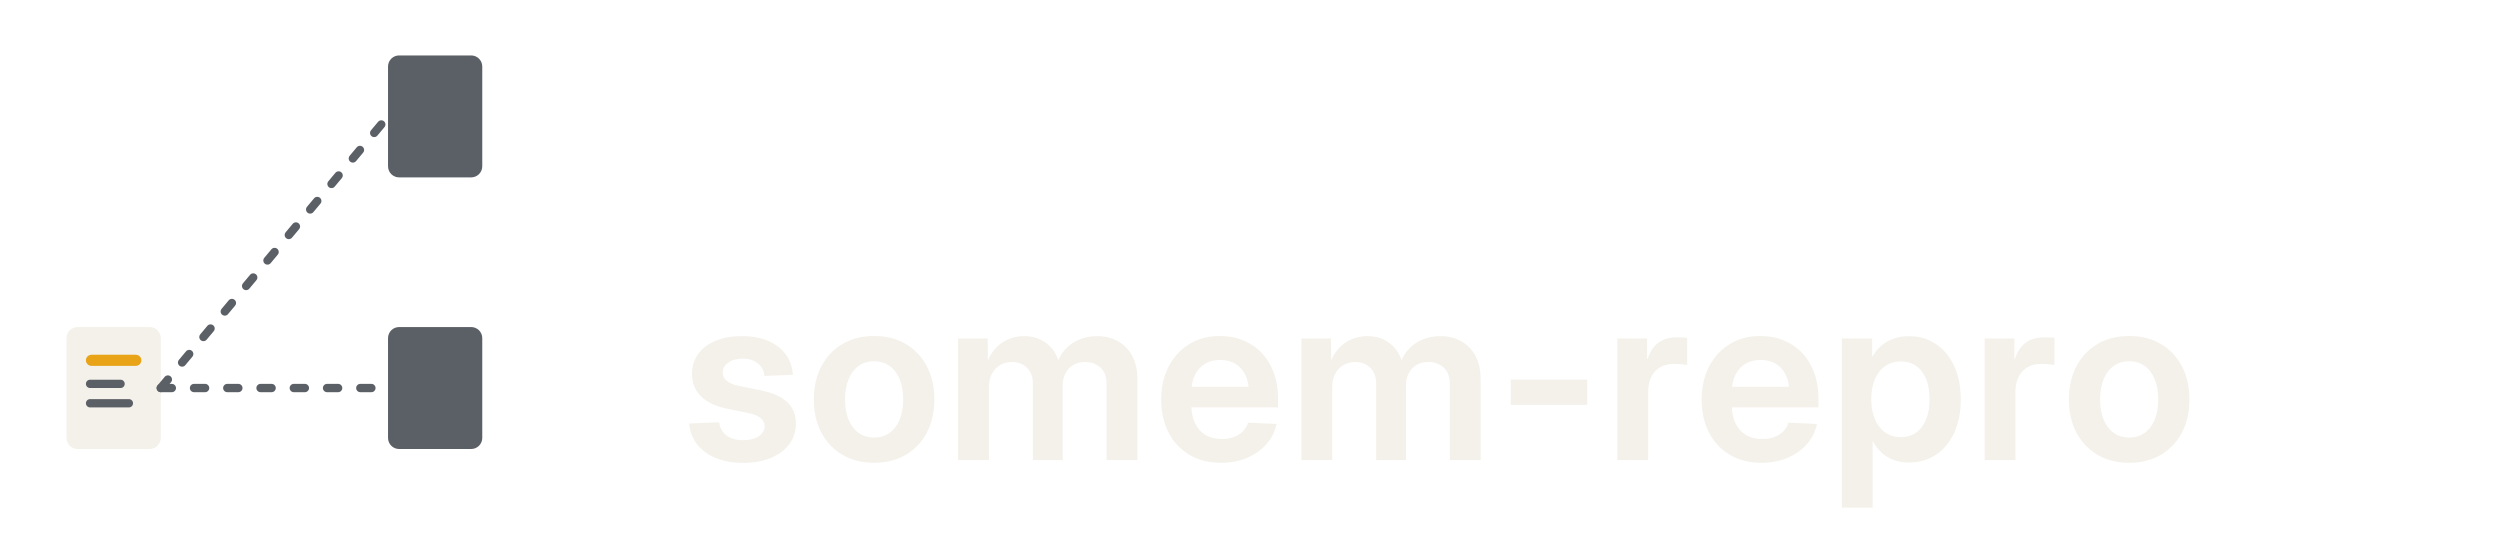
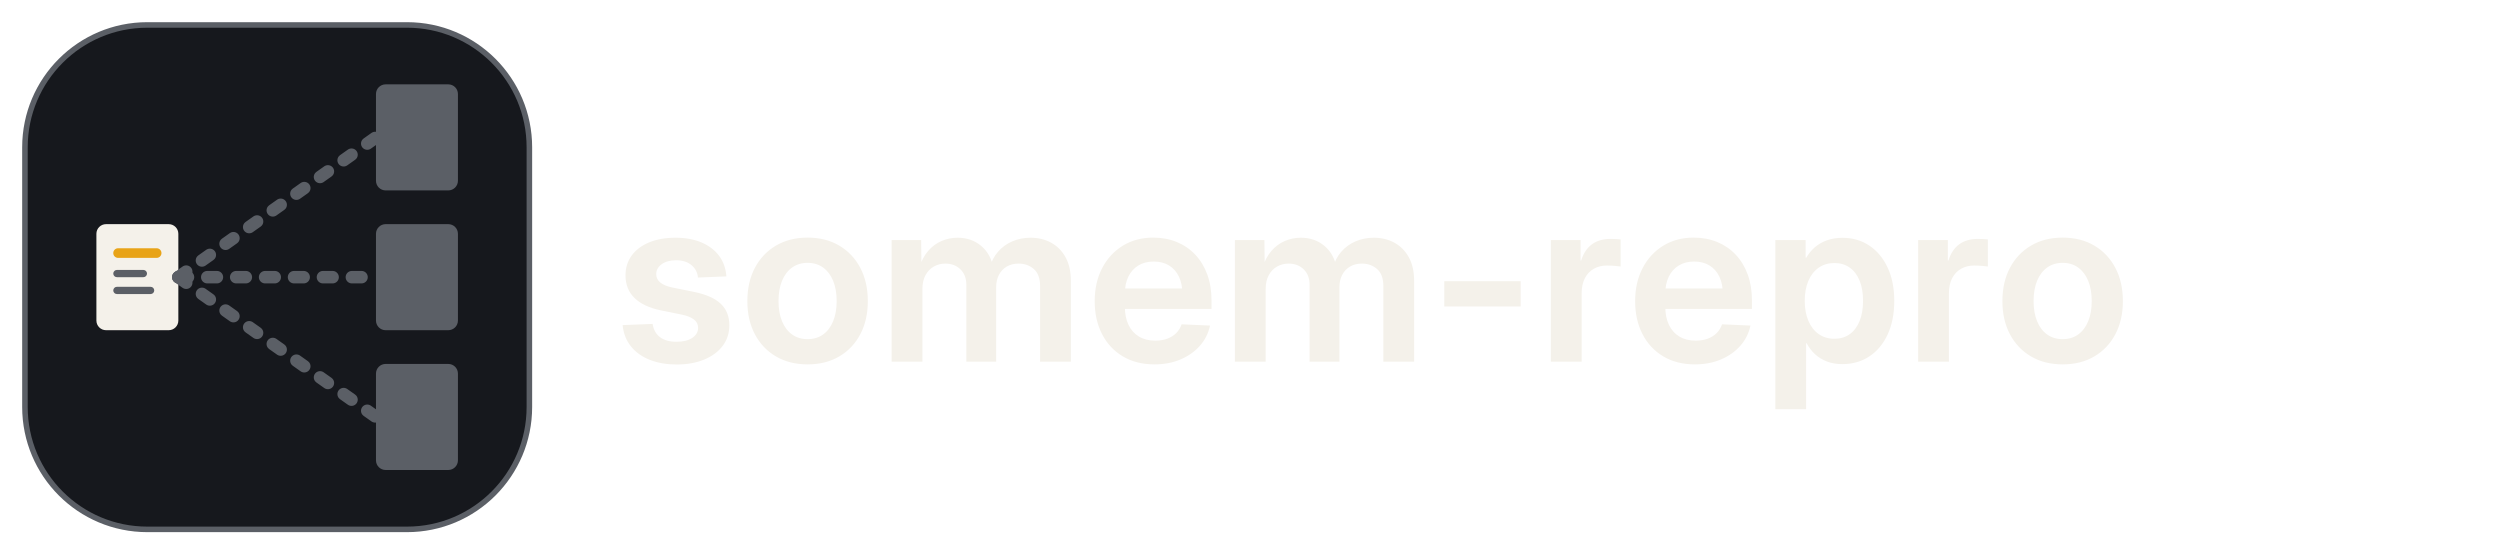
<svg xmlns="http://www.w3.org/2000/svg" viewBox="0 0 902 200" width="902" height="200" role="img" aria-labelledby="t">
  <style>
  .ln { stroke-dasharray: 4 8; animation: flow 2.4s linear infinite; }
  @keyframes flow { to { stroke-dashoffset: -48; } }
-   .pulse { opacity: 0; animation: hop 3.6s cubic-bezier(.5,0,.5,1) infinite; }
-   .p2 { animation-delay: 1.2s; } .p3 { animation-delay: 2.4s; }
-   @keyframes hop {
-     0%, 5% { opacity: 0; transform: translate(-28px, 38px) scale(.4); }
-     22% { opacity: 1; transform: translate(0,0) scale(1); }
-     40%, 100% { opacity: 0; transform: translate(28px, -38px) scale(.4); }
-   }
+   .pulse { opacity: 0; animation: hop1 3.6s cubic-bezier(.23,1,.32,1) infinite; }
+   .p2 { animation-name: hop2; animation-delay: 1.2s; } .p3 { animation-name: hop3; animation-delay: 2.4s; }
+   @keyframes hop1 { 0% { opacity: 0; transform: translate(0,0); } 6% { opacity: 1; } 30% { opacity: 1; transform: translate(82px,-58px); } 40%, 100% { opacity: 0; transform: translate(82px,-58px); } }
+   @keyframes hop2 { 0% { opacity: 0; transform: translate(0,0); } 6% { opacity: 1; } 30% { opacity: 1; transform: translate(82px,0); } 40%, 100% { opacity: 0; transform: translate(82px,0); } }
+   @keyframes hop3 { 0% { opacity: 0; transform: translate(0,0); } 6% { opacity: 1; } 30% { opacity: 1; transform: translate(82px,58px); } 40%, 100% { opacity: 0; transform: translate(82px,58px); } }
  .doc { animation: docglow 3.6s ease infinite; }
  .d2 { animation-delay: 1.2s; } .d3 { animation-delay: 2.4s; }
-   @keyframes docglow { 0%, 30%, 100% { fill: #5B5F66; } 42%, 62% { fill: #E8A317; } }
+   @keyframes docglow { 0%, 27%, 100% { fill: #5B5F66; } 32%, 56% { fill: #E8A317; } }

  @media (prefers-reduced-motion: reduce) {
  .ln, .pulse, .doc { animation: none; } .doc { fill: #5B5F66; } .d2 { fill: #E8A317; } .pulse { opacity: 0; }
  }
</style>
-   <g class="mark">
-     <rect x="24" y="118" width="34" height="44" rx="4" fill="#F4F1EA" />
-     <rect x="31" y="128" width="20" height="4" rx="2" fill="#E8A317" />
-     <rect x="31" y="137" width="14" height="3" rx="1.5" fill="#5B5F66" />
-     <rect x="31" y="144" width="17" height="3" rx="1.5" fill="#5B5F66" />
-     <line class="ln a" x1="58" y1="140" x2="140" y2="42" stroke="#5B5F66" stroke-width="3" stroke-linecap="round" />
-     <line class="ln b" x1="58" y1="140" x2="140" y2="140" stroke="#5B5F66" stroke-width="3" stroke-linecap="round" />
-     <line class="ln c" x1="58" y1="140" x2="140" y2="140" stroke="#5B5F66" stroke-width="3" stroke-linecap="round" transform="translate(0 98)" />
-     <rect class="doc d1" x="140" y="20" width="34" height="44" rx="4" fill="#5B5F66" />
-     <rect class="doc d2" x="140" y="118" width="34" height="44" rx="4" fill="#5B5F66" />
-     <rect class="doc d3" x="140" y="118" width="34" height="44" rx="4" fill="#5B5F66" transform="translate(0 98)" />
-     <circle class="pulse p1" cx="99" cy="91" r="5" fill="#E8A317" />
-     <circle class="pulse p2" cx="99" cy="140" r="5" fill="#E8A317" />
-     <circle class="pulse p3" cx="99" cy="189" r="5" fill="#E8A317" />
+   <rect x="9" y="9" width="182" height="182" rx="44.16" fill="#16181D" stroke="#5B5F66" stroke-width="2" />
+   <g transform="translate(13.91 -21.74) scale(0.8696)">
+     <g class="mark">
+       <rect x="24" y="118" width="34" height="44" rx="4" fill="#F4F1EA" />
+       <rect x="31" y="128" width="20" height="4" rx="2" fill="#E8A317" />
+       <rect x="31" y="137" width="14" height="3" rx="1.5" fill="#5B5F66" />
+       <rect x="31" y="144" width="17" height="3" rx="1.5" fill="#5B5F66" />
+       <line class="ln a" x1="58" y1="140" x2="140" y2="82" stroke="#5B5F66" stroke-width="5.18" stroke-linecap="round" />
+       <line class="ln b" x1="58" y1="140" x2="140" y2="140" stroke="#5B5F66" stroke-width="5.18" stroke-linecap="round" />
+       <line class="ln c" x1="58" y1="140" x2="140" y2="198" stroke="#5B5F66" stroke-width="5.18" stroke-linecap="round" />
+       <rect class="doc d1" x="140" y="60" width="34" height="44" rx="4" fill="#5B5F66" />
+       <rect class="doc d2" x="140" y="118" width="34" height="44" rx="4" fill="#5B5F66" />
+       <rect class="doc d3" x="140" y="176" width="34" height="44" rx="4" fill="#5B5F66" />
+       <circle class="pulse p1" cx="58" cy="140" r="5" fill="#E8A317" />
+       <circle class="pulse p2" cx="58" cy="140" r="5" fill="#E8A317" />
+       <circle class="pulse p3" cx="58" cy="140" r="5" fill="#E8A317" />
+     </g>
  </g>
-   <g transform="translate(246 166)">
+   <g transform="translate(222.0 130.5)">
    <path d="M22.151 1.01Q16.746 1.01 12.51 -0.644Q8.274 -2.298 5.684 -5.478Q3.094 -8.659 2.637 -13.202L13.461 -13.627Q13.924 -10.54 16.117 -8.865Q18.311 -7.19 22.057 -7.19Q25.701 -7.19 27.789 -8.609Q29.877 -10.027 29.877 -12.213Q29.877 -14.085 28.349 -15.246Q26.82 -16.407 24.017 -16.98L16.465 -18.515Q10.154 -19.816 6.918 -22.993Q3.681 -26.171 3.681 -31.149Q3.681 -35.24 5.906 -38.294Q8.13 -41.348 12.187 -43.039Q16.243 -44.73 21.714 -44.73Q27.091 -44.73 31.108 -43.02Q35.125 -41.311 37.454 -38.193Q39.782 -35.076 40.074 -30.778L29.812 -30.359Q29.61 -33.043 27.51 -34.821Q25.41 -36.598 21.971 -36.598Q18.692 -36.598 16.728 -35.167Q14.764 -33.736 14.764 -31.604Q14.764 -29.753 16.23 -28.569Q17.696 -27.386 20.477 -26.787L28.444 -25.174Q34.96 -23.831 38.053 -20.896Q41.146 -17.96 41.146 -13.171Q41.146 -8.872 38.721 -5.685Q36.296 -2.497 32.008 -0.744Q27.721 1.01 22.151 1.01Z M69.375 0.969Q62.87 0.969 57.971 -1.897Q53.073 -4.763 50.358 -9.902Q47.644 -15.04 47.644 -21.855Q47.644 -28.702 50.358 -33.855Q53.073 -39.007 57.971 -41.889Q62.87 -44.771 69.375 -44.771Q75.918 -44.771 80.799 -41.889Q85.68 -39.007 88.395 -33.855Q91.11 -28.702 91.11 -21.855Q91.11 -15.04 88.395 -9.902Q85.68 -4.763 80.799 -1.897Q75.918 0.969 69.375 0.969ZM69.375 -8.136Q72.639 -8.136 74.988 -9.827Q77.338 -11.517 78.603 -14.611Q79.869 -17.705 79.869 -21.862Q79.869 -26.079 78.603 -29.165Q77.338 -32.252 74.988 -33.959Q72.639 -35.666 69.375 -35.666Q66.145 -35.666 63.783 -33.968Q61.421 -32.27 60.155 -29.177Q58.89 -26.084 58.89 -21.862Q58.89 -17.687 60.155 -14.602Q61.421 -11.517 63.774 -9.827Q66.127 -8.136 69.375 -8.136Z M99.701 0.0V-43.878H110.352L110.46 -33.952H109.69Q110.821 -37.604 112.9 -39.992Q114.979 -42.379 117.726 -43.554Q120.472 -44.729 123.5 -44.729Q128.474 -44.729 131.98 -41.806Q135.487 -38.882 136.397 -33.816H135.079Q135.948 -37.228 138.077 -39.669Q140.206 -42.11 143.242 -43.42Q146.278 -44.729 149.829 -44.729Q153.964 -44.729 157.257 -42.932Q160.55 -41.134 162.46 -37.664Q164.369 -34.193 164.369 -29.141V0.0H153.262V-27.335Q153.262 -31.458 151.007 -33.427Q148.752 -35.395 145.532 -35.395Q143.041 -35.395 141.222 -34.315Q139.404 -33.235 138.41 -31.321Q137.416 -29.406 137.416 -26.874V0.0H126.655V-27.755Q126.655 -31.237 124.534 -33.316Q122.414 -35.395 119.072 -35.395Q116.825 -35.395 114.941 -34.339Q113.057 -33.283 111.933 -31.242Q110.809 -29.201 110.809 -26.233V0.0Z M194.558 0.969Q187.946 0.969 183.094 -1.932Q178.241 -4.832 175.604 -9.987Q172.968 -15.141 172.968 -21.844Q172.968 -28.566 175.646 -33.735Q178.324 -38.903 183.085 -41.837Q187.845 -44.771 194.083 -44.771Q198.718 -44.771 202.565 -43.193Q206.412 -41.616 209.226 -38.644Q212.039 -35.671 213.575 -31.496Q215.112 -27.321 215.112 -22.123V-19.046H177.344V-26.432H209.64L204.606 -24.499Q204.606 -28.065 203.362 -30.676Q202.117 -33.286 199.806 -34.711Q197.494 -36.136 194.25 -36.136Q191.037 -36.136 188.707 -34.706Q186.377 -33.276 185.115 -30.696Q183.853 -28.117 183.853 -24.649V-19.752Q183.853 -16.045 185.157 -13.305Q186.462 -10.565 188.923 -9.079Q191.384 -7.592 194.816 -7.592Q197.27 -7.592 199.19 -8.313Q201.11 -9.034 202.416 -10.361Q203.723 -11.689 204.321 -13.488L214.574 -13.035Q213.705 -8.888 210.916 -5.737Q208.126 -2.587 203.921 -0.809Q199.716 0.969 194.558 0.969Z M223.548 0.0V-43.878H234.199L234.307 -33.952H233.537Q234.669 -37.604 236.748 -39.992Q238.826 -42.379 241.573 -43.554Q244.32 -44.729 247.348 -44.729Q252.321 -44.729 255.828 -41.806Q259.334 -38.882 260.244 -33.816H258.926Q259.795 -37.228 261.924 -39.669Q264.053 -42.11 267.089 -43.42Q270.125 -44.729 273.676 -44.729Q277.811 -44.729 281.105 -42.932Q284.398 -41.134 286.307 -37.664Q288.216 -34.193 288.216 -29.141V0.0H277.109V-27.335Q277.109 -31.458 274.854 -33.427Q272.599 -35.395 269.38 -35.395Q266.888 -35.395 265.07 -34.315Q263.251 -33.235 262.257 -31.321Q261.263 -29.406 261.263 -26.874V0.0H250.502V-27.755Q250.502 -31.237 248.382 -33.316Q246.261 -35.395 242.919 -35.395Q240.672 -35.395 238.788 -34.339Q236.904 -33.283 235.78 -31.242Q234.656 -29.201 234.656 -26.233V0.0Z M326.661 -29.041V-19.931H299.094V-29.041Z M337.552 0.0V-43.878H348.271V-36.491H348.48Q349.684 -40.36 352.34 -42.333Q354.995 -44.305 359.16 -44.305Q360.182 -44.305 361.104 -44.248Q362.026 -44.191 362.715 -44.118V-34.344Q362.085 -34.452 360.632 -34.572Q359.179 -34.692 357.677 -34.692Q355.125 -34.692 353.071 -33.539Q351.017 -32.386 349.838 -30.154Q348.66 -27.921 348.66 -24.667V0.0Z M389.548 0.969Q382.936 0.969 378.083 -1.932Q373.231 -4.832 370.594 -9.987Q367.957 -15.141 367.957 -21.844Q367.957 -28.566 370.635 -33.735Q373.314 -38.903 378.074 -41.837Q382.835 -44.771 389.072 -44.771Q393.707 -44.771 397.554 -43.193Q401.401 -41.616 404.215 -38.644Q407.029 -35.671 408.565 -31.496Q410.101 -27.321 410.101 -22.123V-19.046H372.334V-26.432H404.629L399.595 -24.499Q399.595 -28.065 398.351 -30.676Q397.107 -33.286 394.795 -34.711Q392.484 -36.136 389.239 -36.136Q386.027 -36.136 383.697 -34.706Q381.367 -33.276 380.104 -30.696Q378.842 -28.117 378.842 -24.649V-19.752Q378.842 -16.045 380.147 -13.305Q381.451 -10.565 383.912 -9.079Q386.373 -7.592 389.805 -7.592Q392.26 -7.592 394.179 -8.313Q396.099 -9.034 397.406 -10.361Q398.712 -11.689 399.31 -13.488L409.564 -13.035Q408.695 -8.888 405.905 -5.737Q403.116 -2.587 398.911 -0.809Q394.706 0.969 389.548 0.969Z M418.538 17.145V-43.878H429.471V-37.533H429.719Q430.947 -39.699 432.817 -41.305Q434.686 -42.912 437.188 -43.805Q439.69 -44.698 442.75 -44.698Q448.246 -44.698 452.454 -41.889Q456.662 -39.079 459.056 -33.964Q461.449 -28.849 461.449 -21.947Q461.449 -15.015 459.091 -9.888Q456.732 -4.761 452.515 -1.944Q448.298 0.873 442.685 0.873Q439.632 0.873 437.176 -0.062Q434.721 -0.996 432.881 -2.688Q431.041 -4.38 429.833 -6.669H429.646V17.145ZM439.851 -8.273Q443.04 -8.273 445.349 -9.912Q447.657 -11.55 448.922 -14.618Q450.187 -17.685 450.187 -21.957Q450.187 -26.246 448.925 -29.289Q447.663 -32.333 445.354 -33.965Q443.045 -35.598 439.851 -35.598Q436.581 -35.598 434.171 -33.908Q431.761 -32.219 430.455 -29.163Q429.149 -26.106 429.149 -21.957Q429.149 -17.834 430.458 -14.753Q431.766 -11.672 434.179 -9.973Q436.592 -8.273 439.851 -8.273Z M470.064 0.0V-43.878H480.783V-36.491H480.993Q482.196 -40.36 484.852 -42.333Q487.508 -44.305 491.672 -44.305Q492.694 -44.305 493.616 -44.248Q494.538 -44.191 495.227 -44.118V-34.344Q494.597 -34.452 493.144 -34.572Q491.691 -34.692 490.189 -34.692Q487.637 -34.692 485.583 -33.539Q483.529 -32.386 482.351 -30.154Q481.172 -27.921 481.172 -24.667V0.0Z M522.201 0.969Q515.695 0.969 510.797 -1.897Q505.898 -4.763 503.184 -9.902Q500.469 -15.04 500.469 -21.855Q500.469 -28.702 503.184 -33.855Q505.898 -39.007 510.797 -41.889Q515.695 -44.771 522.201 -44.771Q528.744 -44.771 533.625 -41.889Q538.506 -39.007 541.22 -33.855Q543.935 -28.702 543.935 -21.855Q543.935 -15.04 541.22 -9.902Q538.506 -4.763 533.625 -1.897Q528.744 0.969 522.201 0.969ZM522.201 -8.136Q525.464 -8.136 527.814 -9.827Q530.163 -11.517 531.429 -14.611Q532.694 -17.705 532.694 -21.862Q532.694 -26.079 531.429 -29.165Q530.163 -32.252 527.814 -33.959Q525.464 -35.666 522.201 -35.666Q518.971 -35.666 516.608 -33.968Q514.246 -32.27 512.981 -29.177Q511.715 -26.084 511.715 -21.862Q511.715 -17.687 512.981 -14.602Q514.246 -11.517 516.599 -9.827Q518.953 -8.136 522.201 -8.136Z" fill="#F4F1EA" />
  </g>
</svg>
